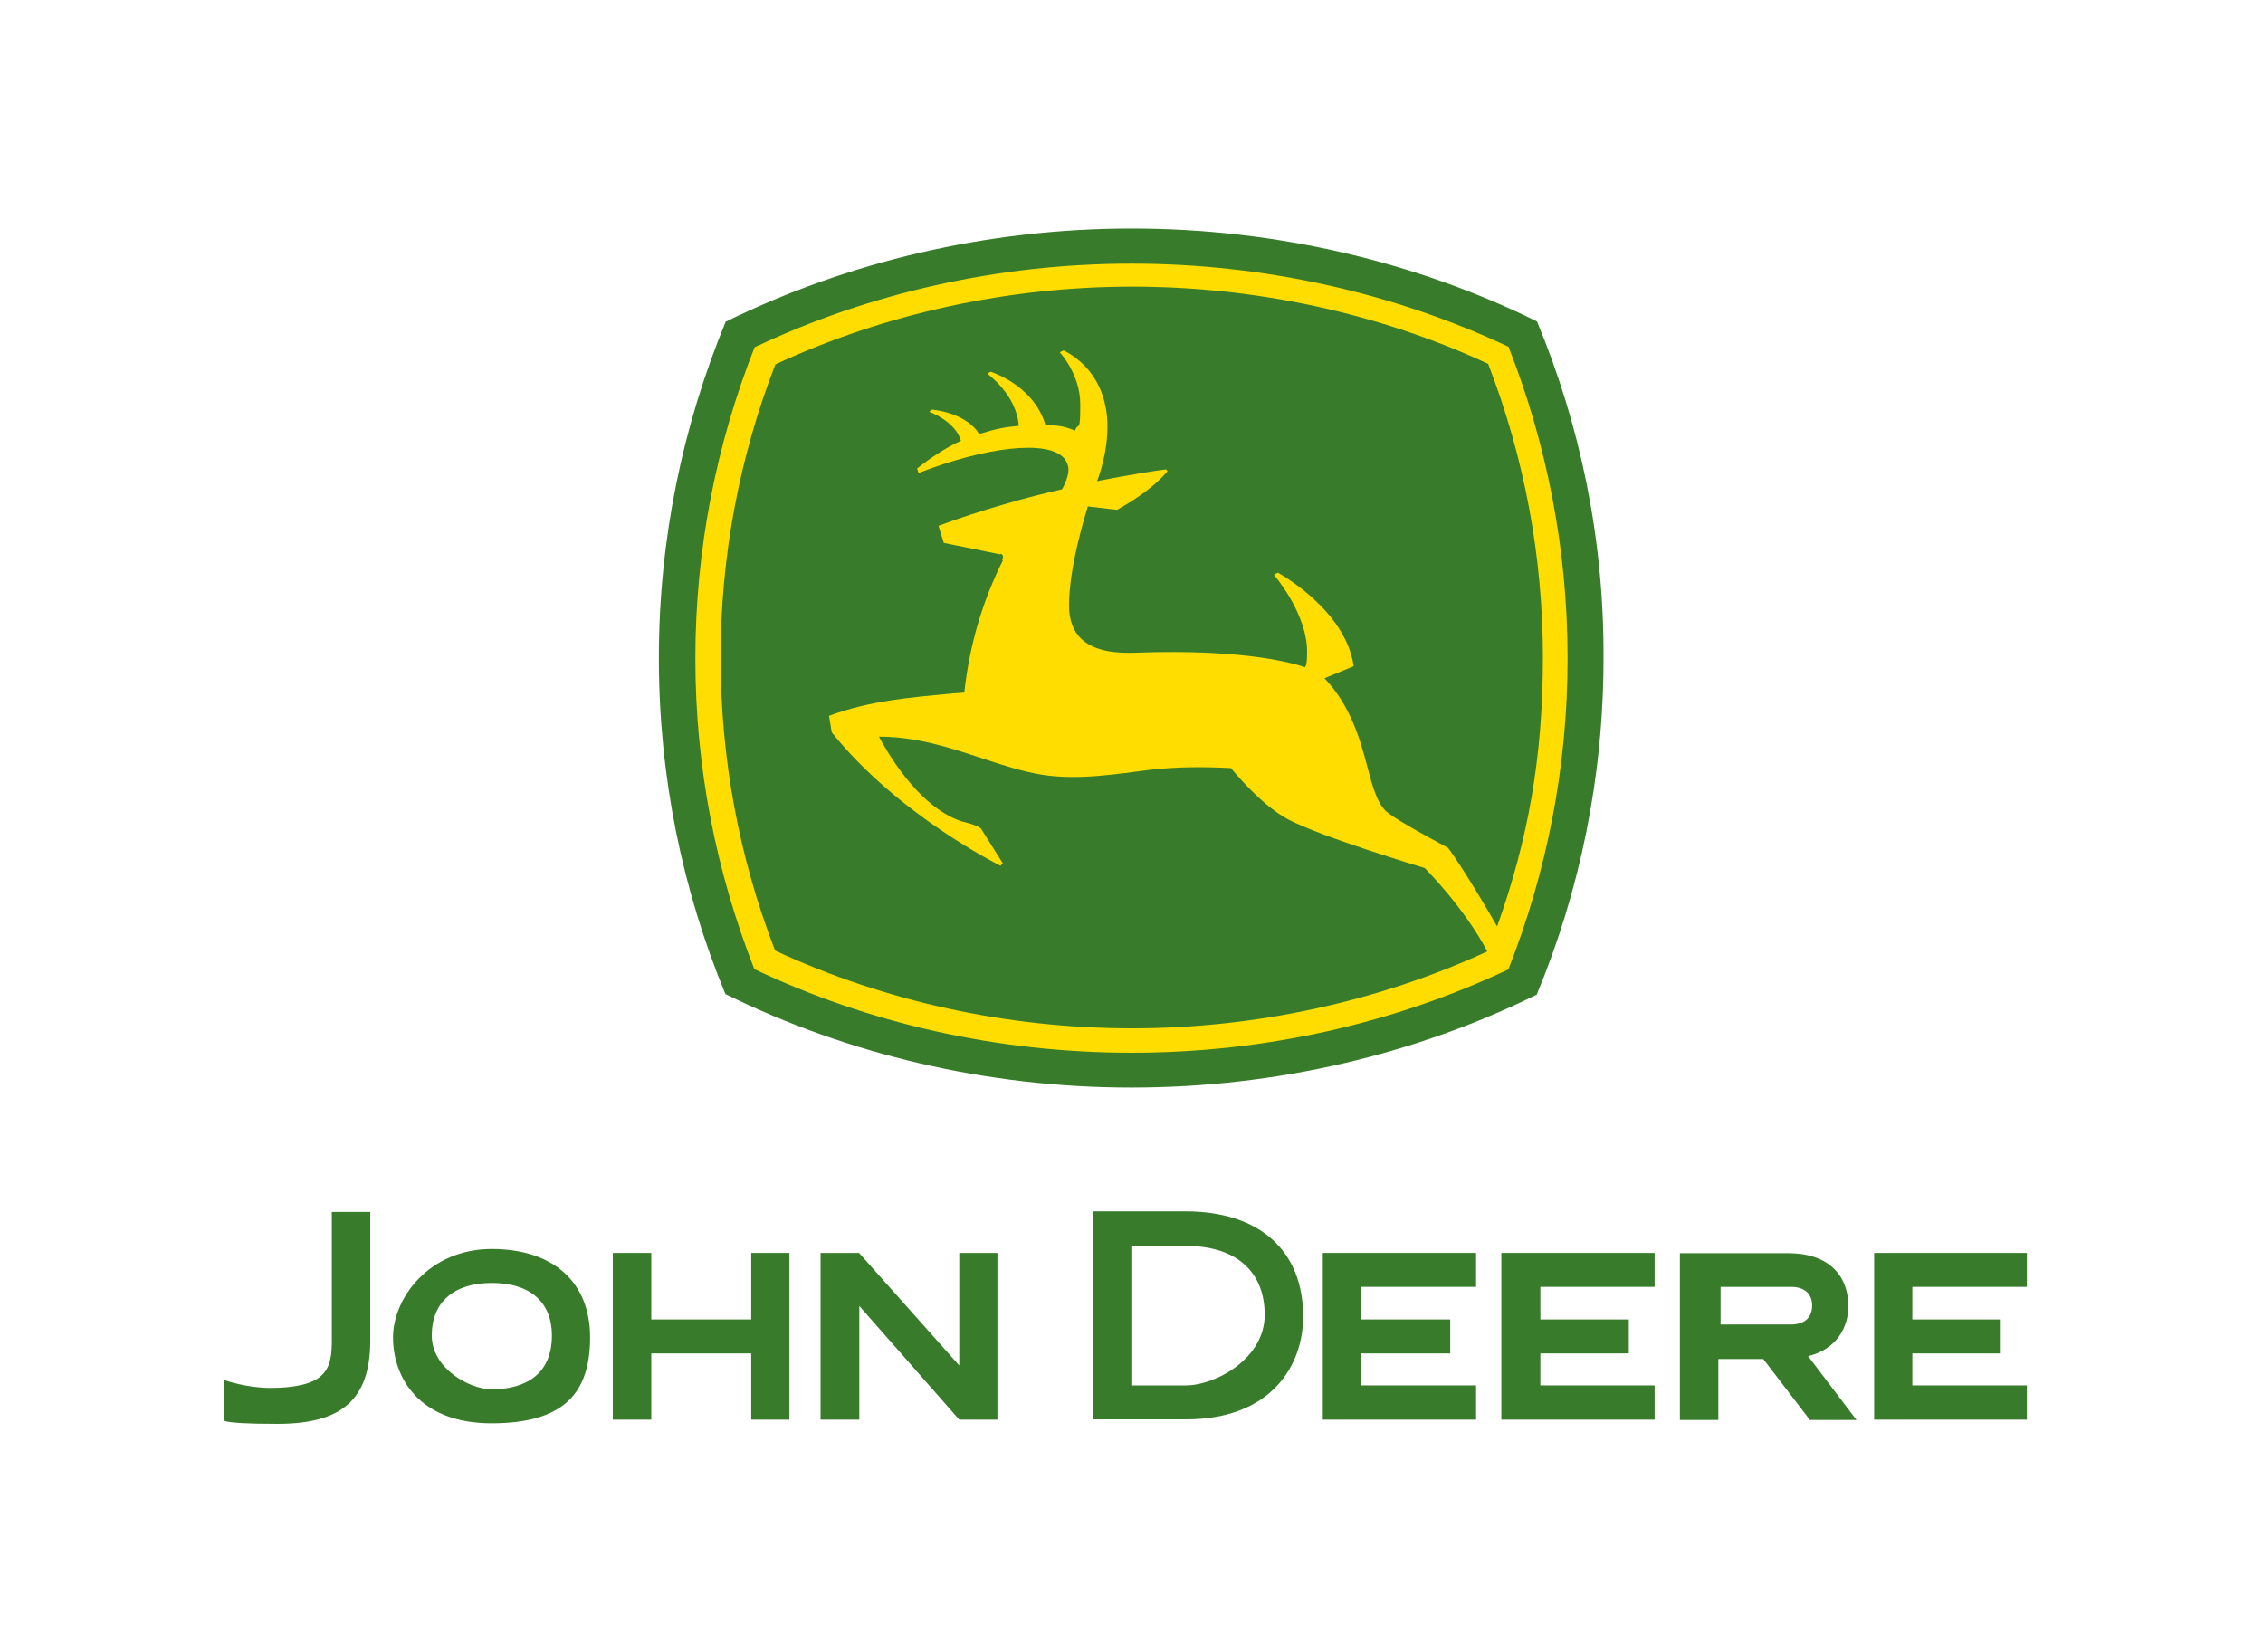
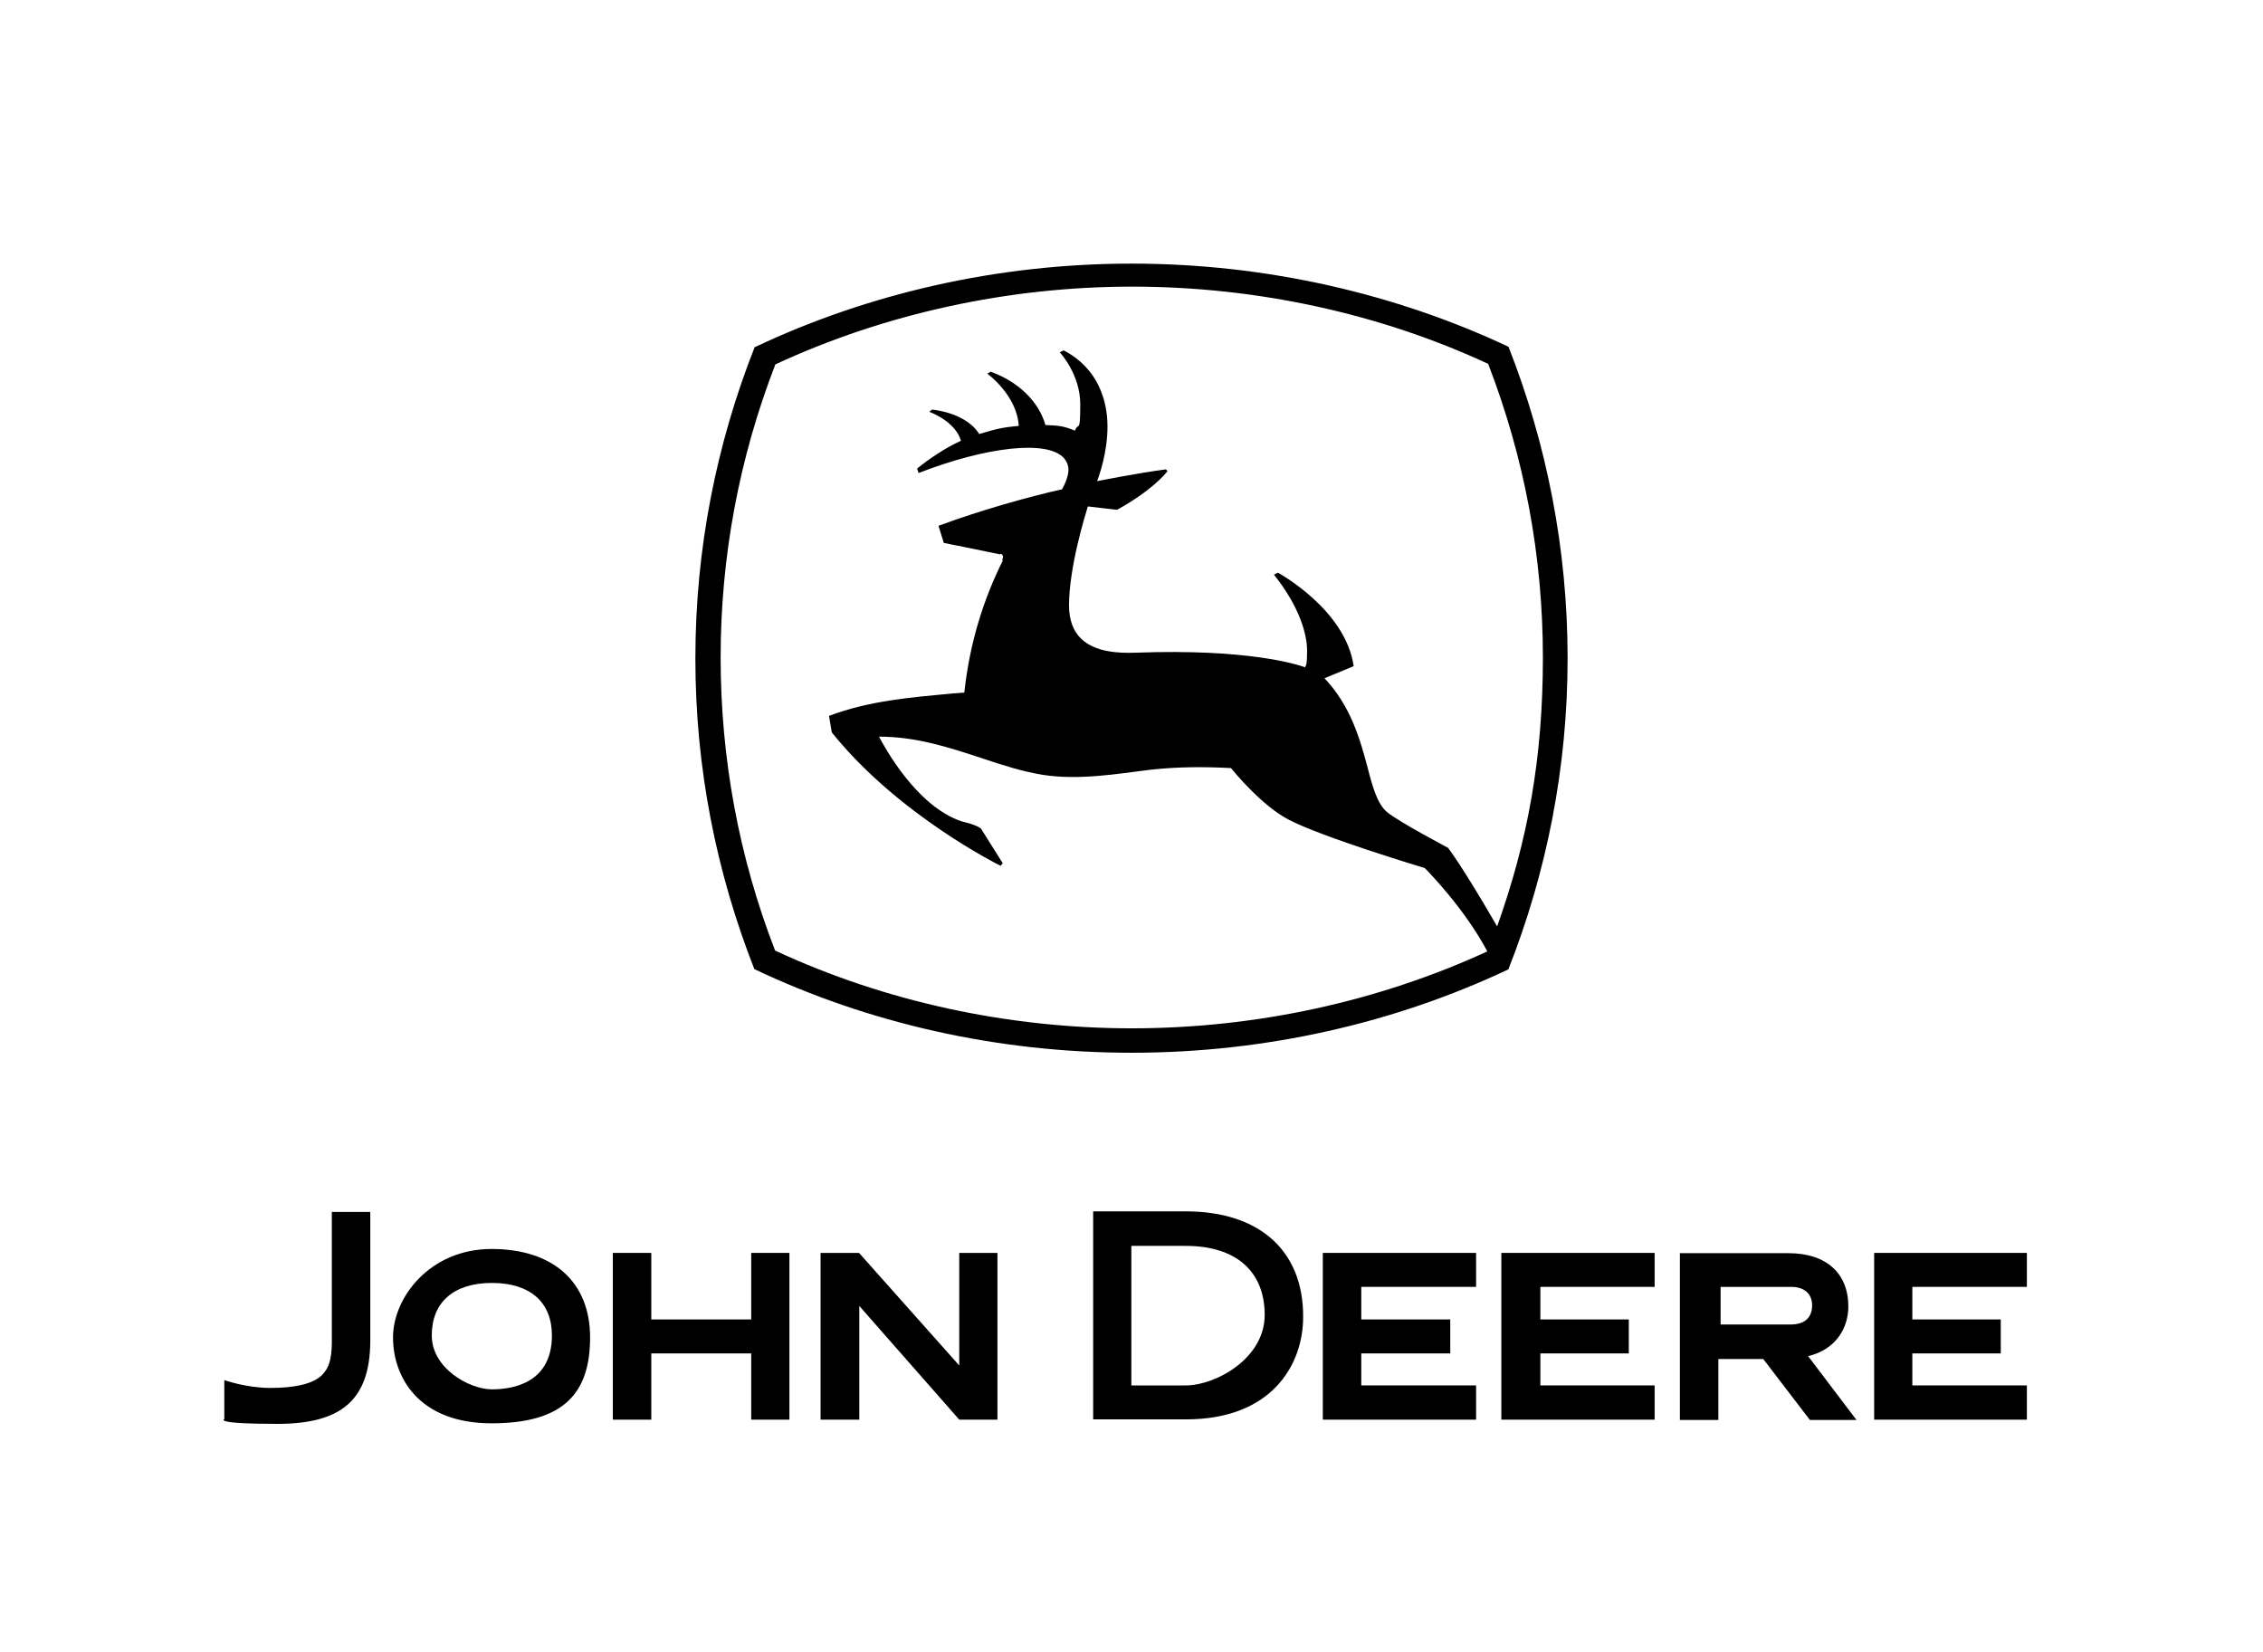
<svg xmlns="http://www.w3.org/2000/svg" version="1.1" viewBox="-7.10 11.80 806.11 588.41">
  <defs>
    <style>
      .cls-1 {
        fill: none;
      }

+       /* Wersja monochromatyczna na stronę (pas klientów): zielone tło znaku
+          usunięte, żółty znak z jeleniem i napis — czarne. */
      .cls-2 {
-         fill: #387c2b;
+         fill: #000;
      }

      .cls-3 {
-         fill: #fd0;
+         fill: #000;
      }
    </style>
  </defs>
  <g>
    <g id="Layer_1">
      <g>
        <g>
          <g>
-             <path class="cls-2" d="M540.4,126.3c-43.1-21.2-92.7-33.1-144.4-33.1s-101.5,12-144.6,33.2c-15.3,37.1-23.8,77.4-23.8,119.8s8.4,82.6,23.7,119.7c43.2,21.3,92.8,33.3,144.6,33.3s101.3-11.9,144.4-33.1c15.4-37.1,23.8-77.5,23.8-119.9.2-42.4-8.3-82.9-23.7-119.9Z" />
+             <path class="cls-1" d="M540.4,126.3c-43.1-21.2-92.7-33.1-144.4-33.1s-101.5,12-144.6,33.2c-15.3,37.1-23.8,77.4-23.8,119.8s8.4,82.6,23.7,119.7c43.2,21.3,92.8,33.3,144.6,33.3s101.3-11.9,144.4-33.1c15.4-37.1,23.8-77.5,23.8-119.9.2-42.4-8.3-82.9-23.7-119.9Z" />
            <path class="cls-3" d="M530.2,135.3c-40.2-18.9-86.4-29.6-134.2-29.6s-94,10.7-134.3,29.8c-13.6,34.5-21.1,71.8-21.1,110.9s7.5,76.2,21,110.6c40.4,19.2,86.4,29.8,134.4,29.8s94-10.7,134.2-29.7c13.6-34.5,21.1-71.8,21.1-110.8s-7.5-76.6-21.1-111.1ZM350.1,211.5c-6.9,13.8-11.8,29.4-13.7,47-.6.1-4.1.3-4.1.3-14.5,1.4-29.5,2.5-44.1,8l1,5.9c23.7,29.5,59.7,47.3,60.1,47.5l.8-.9-7.8-12.4c-1.8-1.4-6.7-2.5-6.8-2.5-16.2-5.4-27.5-26.5-29.5-30.2,13.4,0,25.1,3.9,36.4,7.6,7.5,2.5,14.5,4.8,21.9,6,12.8,2,26.3-.3,38.3-1.8,9.9-1.1,19.3-1.1,28.8-.6,1.1,1.4,11.1,13.5,20.6,18.4,11.9,6.2,46.7,16.7,48.4,17.2.7.7,14.1,14.2,22.3,29.7-38.9,17.9-82.6,27.4-126.6,27.4s-88-9.5-127.1-27.7c-12.9-33.3-19.4-68.5-19.4-104.4s6.6-71.1,19.5-104.4c39-18.1,83-27.7,127.1-27.7s88,9.5,126.8,27.5c12.9,33.4,19.5,68.6,19.5,104.6s-5.4,65.2-16.3,95.8c-12.4-21.5-17.5-28-17.5-28-.1-.1-17.5-9.2-21.8-12.8-3.4-2.9-5.1-9-6.9-16-2.6-9.7-5.9-21.7-15.3-31.6l10.4-4.3c-2.9-20.2-26.8-33.2-27-33.3l-1.4.7c9.1,11.4,11.8,21.2,11.8,27.1s-.5,5-.7,5.9c-2.7-1-20.3-6.7-60.4-5.2-5.9.2-14.3-.1-19.4-5-2.8-2.7-4.3-6.7-4.3-11.8h0c0-13.9,5.9-32.6,6.7-35.3l10.4,1.2c12.5-6.9,17.3-12.9,18-13.8l-.6-.6c-10.7,1.4-24.5,4.2-24.5,4.2.9-2.4,3.7-10.4,3.7-19.5s-3.3-20.7-15.6-27.1l-1.4.7c.1.1,7.3,7.8,7.3,18.5s-.6,6.1-1.9,9.4c-4.1-1.7-5.8-1.8-10.5-2-2.4-8.4-9.6-15.4-19.5-19l-1.2.7c.1.1,10.5,7.6,11.2,18.6-5.3.5-7.5.9-14.1,2.9-2.7-4.5-9-7.8-16.8-8.7l-1,.8c.1,0,9.3,3.3,11.3,10.3-5.7,2.6-11.7,6.7-15.6,9.9l.5,1.6c23.9-9.3,46.1-12,51.9-5.2.9,1.1,1.5,2.5,1.5,4.1s-.8,4.3-2.3,6.9c-11.8,2.6-29.5,7.6-44,13l1.9,6.1s14.6,2.9,20.2,4.1c-.5-.5,1.6-.2.6,1.9Z" />
          </g>
          <g>
            <path class="cls-2" d="M72.8,503.4s7.8,2.8,16.4,2.8,15.1-1.4,18.3-4.5,3.7-7.3,3.6-13.9v-44.3h13.7v46.3c-.2,20.5-10.1,29.2-33.1,29.2s-18.9-1.7-18.9-1.7v-13.8h0Z" />
            <path class="cls-2" d="M168,456.7c22,0,35.1,11.8,35.1,31.5s-9.2,30.6-35.1,30.6-35.1-16.4-35.1-30.6,13.1-31.5,35.1-31.5ZM189.5,487.5c0-11.9-7.8-18.7-21.4-18.7s-21.4,6.9-21.4,18.7,13.5,19.2,21.4,19.2,21.4-2.5,21.4-19.2Z" />
            <polygon class="cls-2" points="260.5 458.1 260.5 481.8 224.9 481.8 224.9 458.1 211.2 458.1 211.2 517.5 224.9 517.5 224.9 493.9 260.5 493.9 260.5 517.5 274.1 517.5 274.1 458.1 260.5 458.1" />
            <polygon class="cls-2" points="477.8 505.3 477.8 493.9 509.5 493.9 509.5 481.8 477.8 481.8 477.8 470.2 518.7 470.2 518.7 458.1 464.1 458.1 464.1 517.5 518.7 517.5 518.7 505.3 477.8 505.3" />
            <polygon class="cls-2" points="541.6 505.3 541.6 493.9 573.1 493.9 573.1 481.8 541.6 481.8 541.6 470.2 582.3 470.2 582.3 458.1 527.7 458.1 527.7 517.5 582.3 517.5 582.3 505.3 541.6 505.3" />
            <polygon class="cls-2" points="674.1 505.3 674.1 493.9 705.6 493.9 705.6 481.8 674.1 481.8 674.1 470.2 714.9 470.2 714.9 458.1 660.5 458.1 660.5 517.5 714.9 517.5 714.9 505.3 674.1 505.3" />
            <path class="cls-2" d="M415.3,455.6c17.8,0,28.1,9,28.1,24.6s-17.6,25.1-28.1,25.1h-19.4v-49.7h19.4ZM415.3,443.3h-33v74.1h33c30.8,0,41.8-19.6,41.8-36.5.1-23.6-15.6-37.6-41.8-37.6" />
            <path class="cls-2" d="M636.9,494.9c10.4-2.5,14.4-10.5,14.4-17.7,0-11.9-7.9-19-21.3-19h-38.7v59.4h13.7v-21.7h16l16.6,21.7h16.6l-17.2-22.7ZM605.8,483.6v-13.4h25.1c4.8,0,7.5,2.5,7.5,6.6,0,5.9-4.8,6.8-7.5,6.8h-25.1Z" />
            <polygon class="cls-2" points="334.6 517.5 299 477 299 517.5 285.2 517.5 285.2 458.1 298.9 458.1 334.6 498.2 334.6 458.1 348.2 458.1 348.2 517.5 334.6 517.5" />
          </g>
        </g>
        <rect class="cls-1" x=".8" y="19.7" width="790.3" height="572.6" />
      </g>
    </g>
  </g>
</svg>
